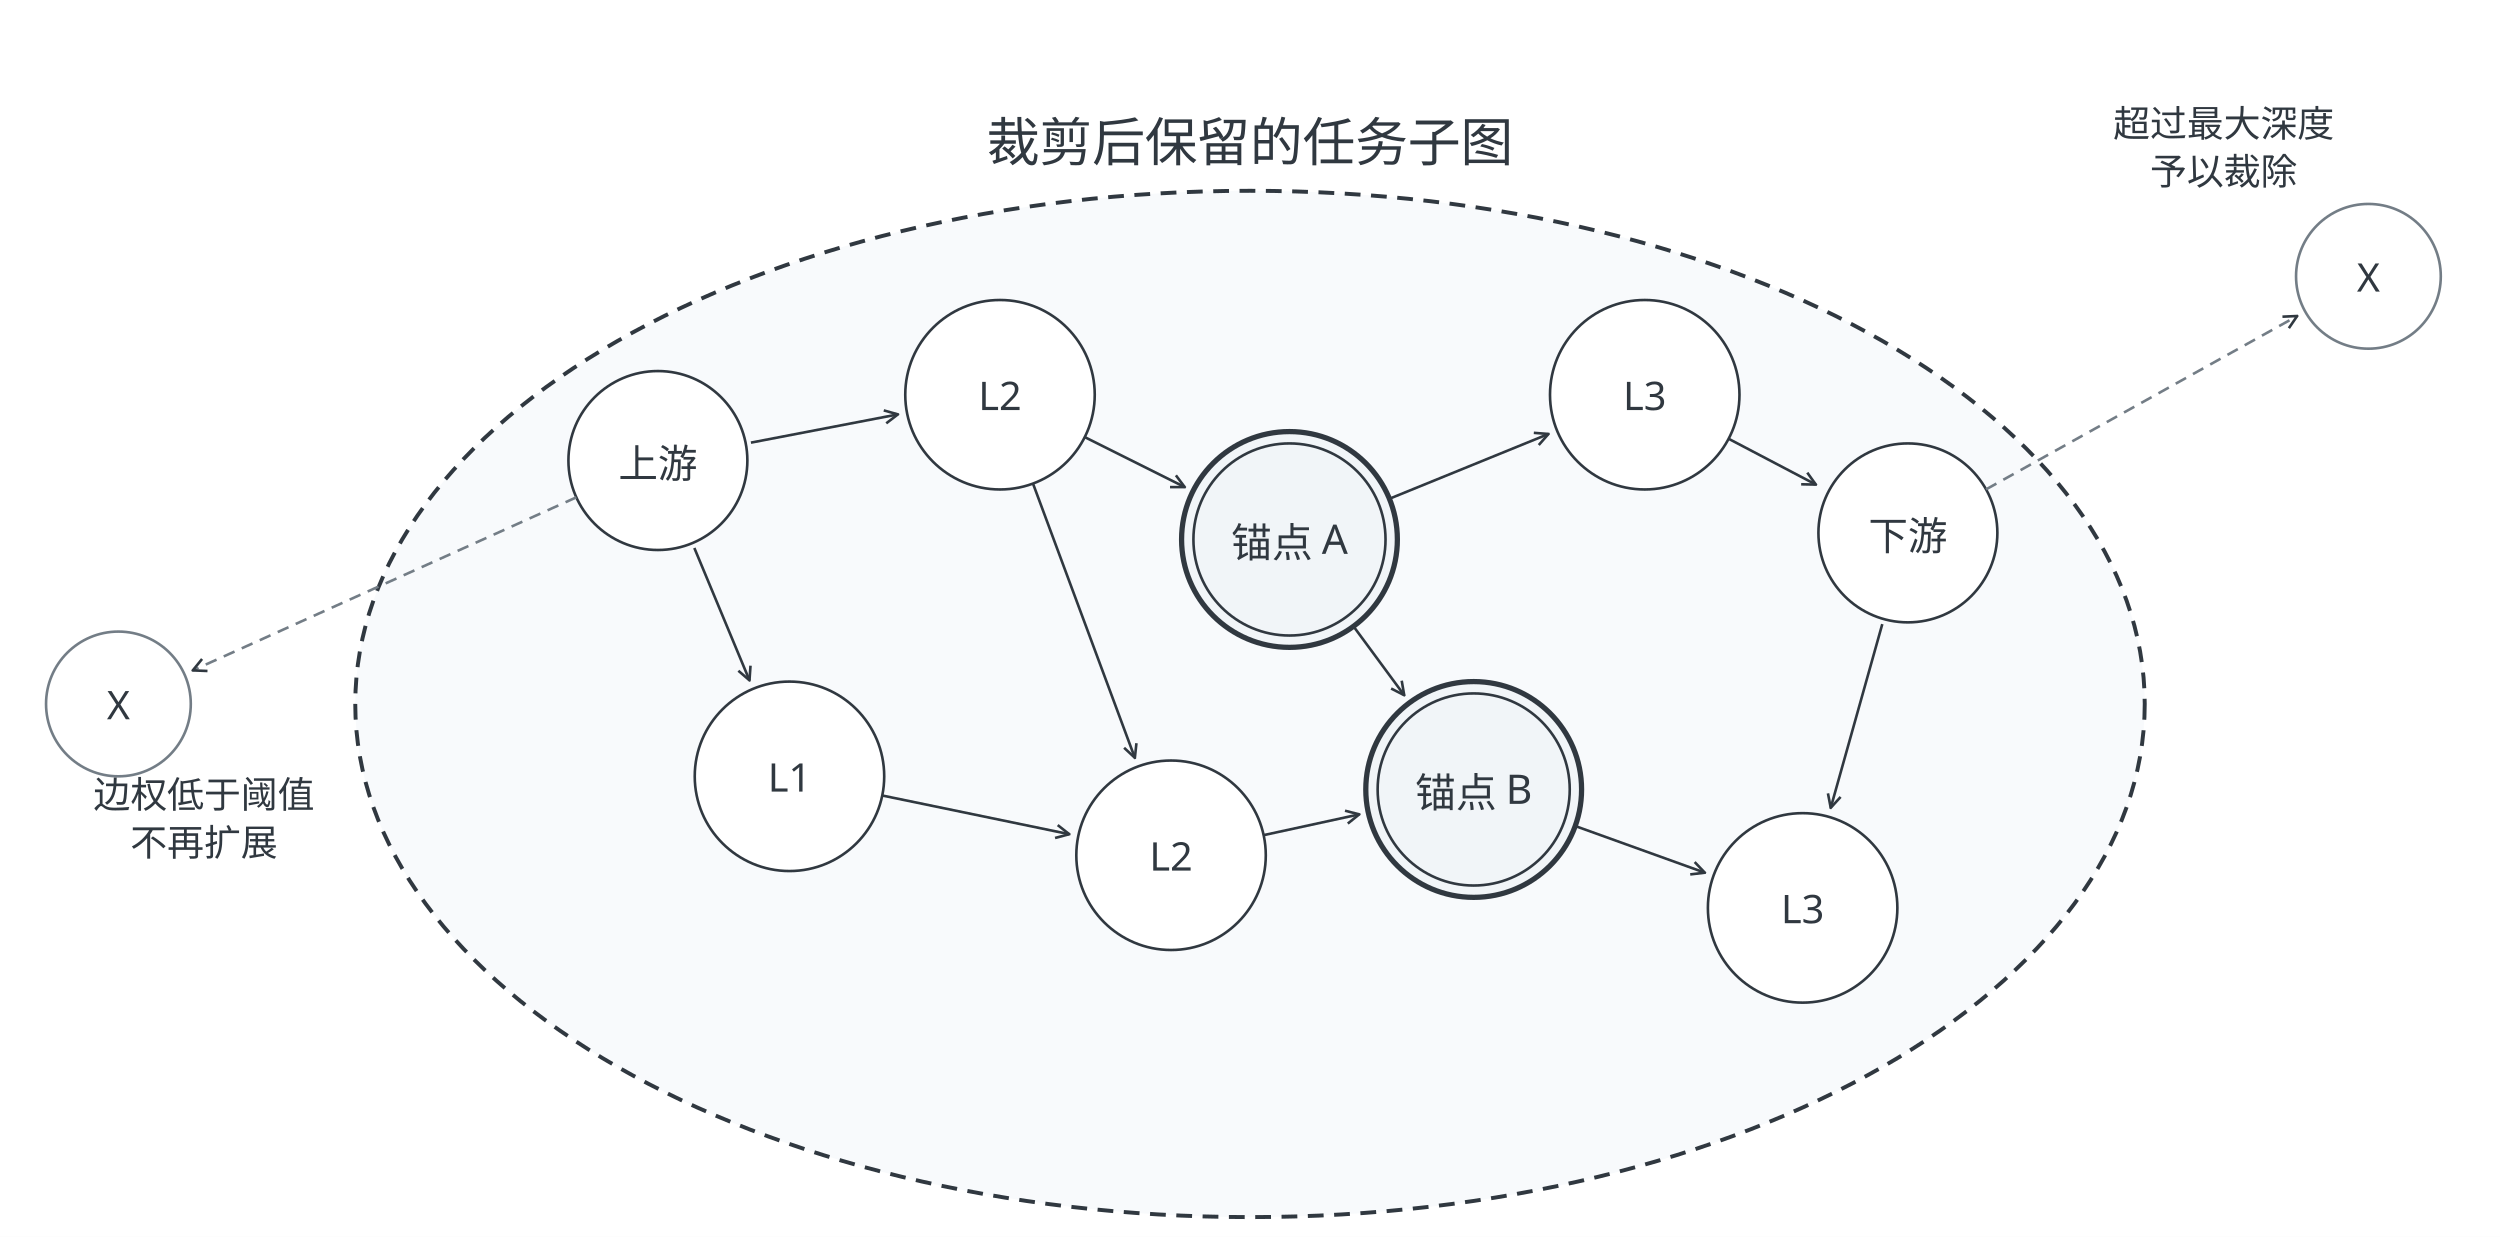
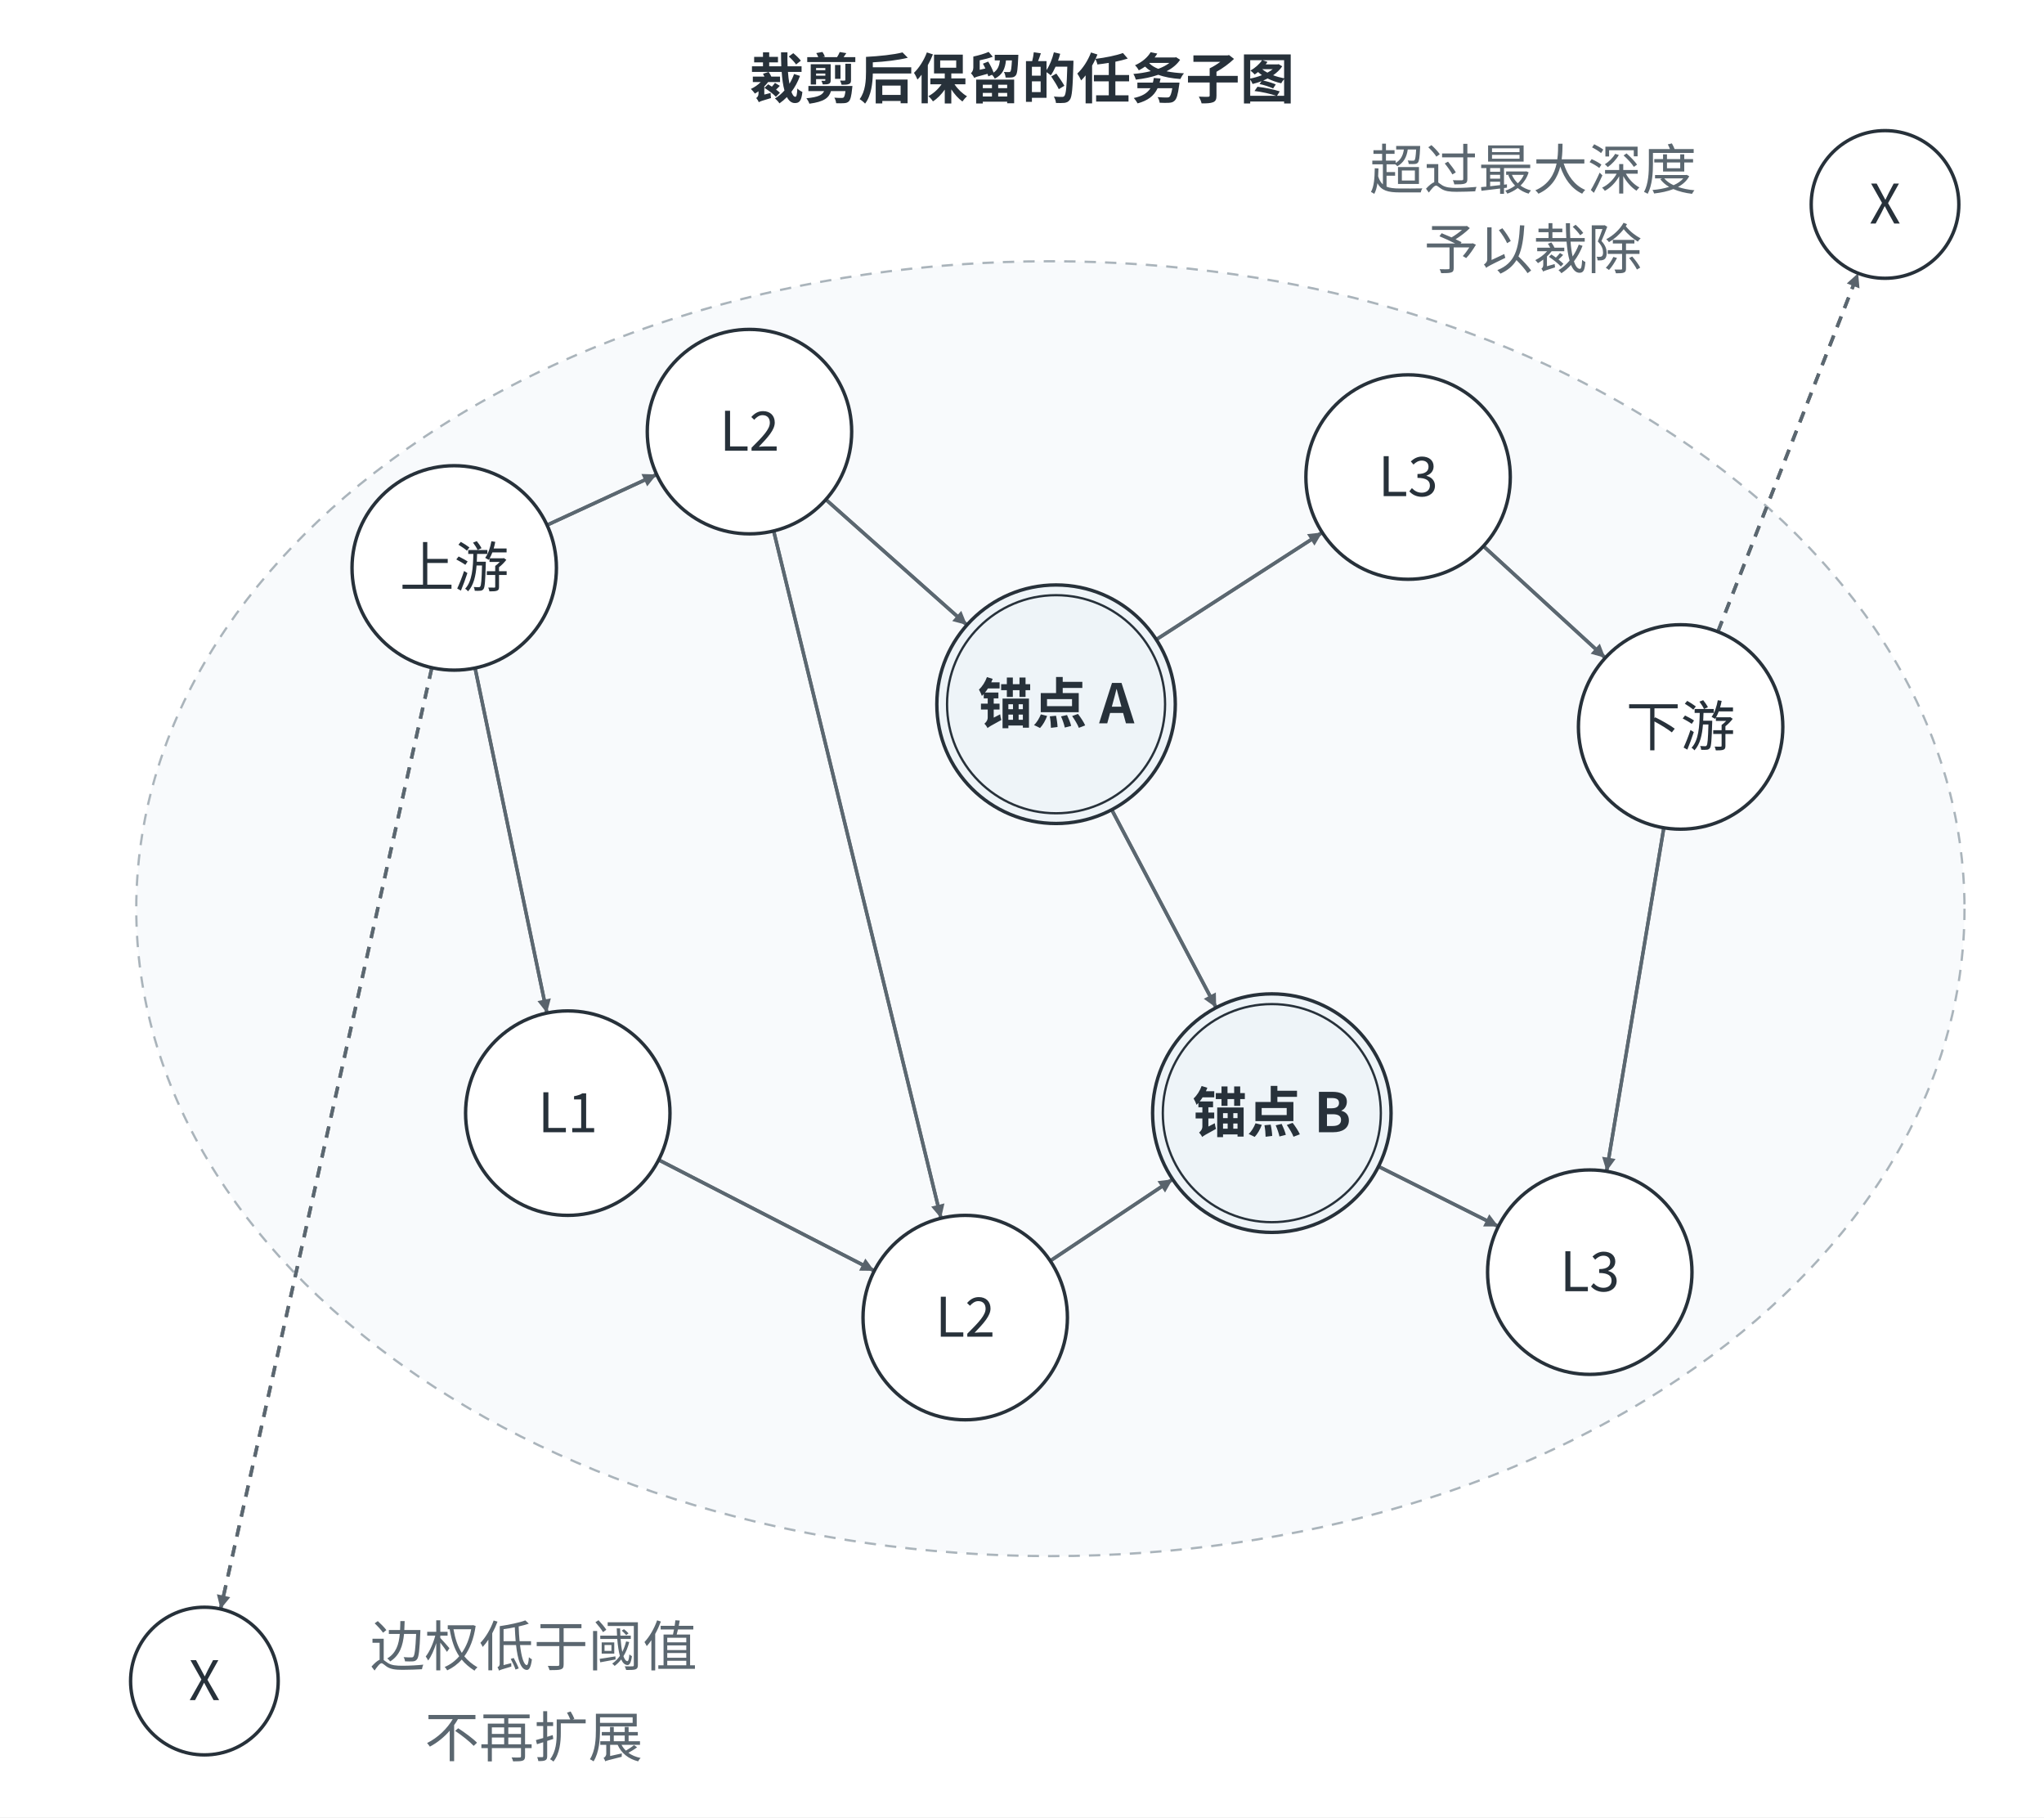
- <svg xmlns="http://www.w3.org/2000/svg" width="1900" height="940" viewBox="0 0 1900 940" role="img">
+ <svg xmlns="http://www.w3.org/2000/svg" width="1800" height="1600" viewBox="0 0 1800 1600">
  <defs>
-     <marker id="arrow" markerWidth="12" markerHeight="12" refX="11" refY="6" orient="auto-start-reverse" markerUnits="userSpaceOnUse">
-       <path d="M0,0 L11,6 L0,12 Z" fill="#303840" />
+     <marker id="arrow-gray" markerWidth="16" markerHeight="16" refX="12" refY="6" orient="auto" markerUnits="userSpaceOnUse">
+       <path d="M0,0 L12,6 L0,12 Z" fill="#59636c" />
    </marker>
-     <marker id="erArrow" markerWidth="20" markerHeight="20" refX="18" refY="10" orient="auto" markerUnits="userSpaceOnUse">
-       <path d="M0,0 L18,10 L0,20 Z" fill="#303840" />
+     <marker id="arrow-blue" markerWidth="16" markerHeight="16" refX="12" refY="6" orient="auto" markerUnits="userSpaceOnUse">
+       <path d="M0,0 L12,6 L0,12 Z" fill="#315f8d" />
    </marker>
-     <marker id="open" markerWidth="12" markerHeight="12" refX="11" refY="6" orient="auto-start-reverse" markerUnits="userSpaceOnUse">
-       <path d="M1,1 L11,6 L1,11" fill="none" stroke="#303840" stroke-width="2" />
+     <marker id="arrow-green" markerWidth="16" markerHeight="16" refX="12" refY="6" orient="auto" markerUnits="userSpaceOnUse">
+       <path d="M0,0 L12,6 L0,12 Z" fill="#5f8178" />
    </marker>
-     <style>text{font-family:'Microsoft YaHei',sans-serif;fill:#303840;font-weight:400} .label{paint-order:stroke;stroke:#fff;stroke-width:9px;stroke-linejoin:round}</style>
+     <marker id="arrow-red" markerWidth="16" markerHeight="16" refX="12" refY="6" orient="auto" markerUnits="userSpaceOnUse">
+       <path d="M0,0 L12,6 L0,12 Z" fill="#a15e50" />
+     </marker>
  </defs>
-   <rect width="1900" height="940" fill="#fff" />
-   <ellipse cx="950" cy="535" rx="680" ry="390" fill="#f8fafc" stroke="#303840" stroke-width="3" stroke-dasharray="12 8" />
-   <text x="950" y="105" font-size="40" font-weight="600" text-anchor="middle" dominant-baseline="central">裁剪后保留的任务子图</text>
-   <polyline points="570.704,336.403 682.421,314.919" fill="none" stroke="#303840" stroke-width="2" marker-end="url(#open)" />
-   <polyline points="824.399,332.199 900.396,370.198" fill="none" stroke="#303840" stroke-width="2" marker-end="url(#open)" />
-   <polyline points="1055.94,379.062 1176.839,329.806" fill="none" stroke="#303840" stroke-width="2" marker-end="url(#open)" />
-   <polyline points="1313.749,333.468 1380.054,368.278" fill="none" stroke="#303840" stroke-width="2" marker-end="url(#open)" />
-   <polyline points="527.692,416.462 569.615,517.077" fill="none" stroke="#303840" stroke-width="2" marker-end="url(#open)" />
-   <polyline points="670.507,604.588 812.638,633.994" fill="none" stroke="#303840" stroke-width="2" marker-end="url(#open)" />
-   <polyline points="960.357,634.705 1033.031,618.906" fill="none" stroke="#303840" stroke-width="2" marker-end="url(#open)" />
-   <polyline points="1197.153,627.775 1295.67,663.241" fill="none" stroke="#303840" stroke-width="2" marker-end="url(#open)" />
-   <polyline points="1028.642,476.015 1067.205,528.35" fill="none" stroke="#303840" stroke-width="2" marker-end="url(#open)" />
-   <polyline points="785.069,367.495 862.493,575.943" fill="none" stroke="#303840" stroke-width="2" marker-end="url(#open)" />
-   <polyline points="1430.542,474.321 1391.35,613.94" fill="none" stroke="#303840" stroke-width="2" marker-end="url(#open)" />
-   <circle cx="500" cy="350" r="68" fill="#fff" stroke="#303840" stroke-width="2" />
-   <text x="500" y="350" font-size="30" font-weight="500" text-anchor="middle" dominant-baseline="central">上游</text>
-   <circle cx="760" cy="300" r="72" fill="#fff" stroke="#303840" stroke-width="2" />
-   <text x="760" y="300" font-size="30" font-weight="500" text-anchor="middle" dominant-baseline="central">L2</text>
-   <circle cx="980" cy="410" r="82" fill="#f1f5f8" stroke="#303840" stroke-width="4" />
-   <circle cx="980" cy="410" r="73" fill="none" stroke="#303840" stroke-width="2" />
-   <text x="980" y="410" font-size="31" font-weight="600" text-anchor="middle" dominant-baseline="central">锚点 A</text>
-   <circle cx="1250" cy="300" r="72" fill="#fff" stroke="#303840" stroke-width="2" />
-   <text x="1250" y="300" font-size="30" font-weight="500" text-anchor="middle" dominant-baseline="central">L3</text>
-   <circle cx="1450" cy="405" r="68" fill="#fff" stroke="#303840" stroke-width="2" />
-   <text x="1450" y="405" font-size="30" font-weight="500" text-anchor="middle" dominant-baseline="central">下游</text>
-   <circle cx="600" cy="590" r="72" fill="#fff" stroke="#303840" stroke-width="2" />
-   <text x="600" y="590" font-size="30" font-weight="500" text-anchor="middle" dominant-baseline="central">L1</text>
-   <circle cx="890" cy="650" r="72" fill="#fff" stroke="#303840" stroke-width="2" />
-   <text x="890" y="650" font-size="30" font-weight="500" text-anchor="middle" dominant-baseline="central">L2</text>
-   <circle cx="1120" cy="600" r="82" fill="#f1f5f8" stroke="#303840" stroke-width="4" />
-   <circle cx="1120" cy="600" r="73" fill="none" stroke="#303840" stroke-width="2" />
-   <text x="1120" y="600" font-size="31" font-weight="600" text-anchor="middle" dominant-baseline="central">锚点 B</text>
-   <circle cx="1370" cy="690" r="72" fill="#fff" stroke="#303840" stroke-width="2" />
-   <text x="1370" y="690" font-size="30" font-weight="500" text-anchor="middle" dominant-baseline="central">L3</text>
-   <polyline points="438.018,377.968 146.513,509.5" fill="none" stroke="#737d86" stroke-width="2" stroke-dasharray="9 6" marker-end="url(#open)" />
-   <circle cx="90" cy="535" r="55" fill="#fff" stroke="#737d86" stroke-width="2" />
-   <text x="90" y="535" font-size="30" font-weight="500" text-anchor="middle" dominant-baseline="central">X</text>
-   <text x="155" y="601.8" font-size="28" font-weight="400" text-anchor="middle" dominant-baseline="central">边权低于阈值</text>
-   <text x="155" y="638.2" font-size="28" font-weight="400" text-anchor="middle" dominant-baseline="central">不再扩展</text>
-   <polyline points="1509.403,371.904 1745.839,240.176" fill="none" stroke="#737d86" stroke-width="2" stroke-dasharray="9 6" marker-end="url(#open)" />
-   <circle cx="1800" cy="210" r="55" fill="#fff" stroke="#737d86" stroke-width="2" />
-   <text x="1800" y="210" font-size="30" font-weight="500" text-anchor="middle" dominant-baseline="central">X</text>
-   <text x="1690" y="91.8" font-size="28" font-weight="400" text-anchor="middle" dominant-baseline="central">超过最大深度</text>
-   <text x="1690" y="128.2" font-size="28" font-weight="400" text-anchor="middle" dominant-baseline="central">予以裁除</text>
+   <rect width="1800" height="1600" fill="#ffffff" />
+   <text x="900" y="70" text-anchor="middle" dominant-baseline="middle" style="font-family:Microsoft YaHei,Noto Sans CJK SC,SimSun,sans-serif;font-size:48px;font-weight:600;fill:#27313a">裁剪后保留的任务子图</text>
+   <ellipse cx="925.0" cy="800.0" rx="805.0" ry="570.0" fill="#f8fafc" stroke="#aab4bb" stroke-width="2" stroke-dasharray="10 8" />
+   <polyline points="481.716,462.285 578.284,417.715" fill="none" stroke="#5b6770" stroke-width="3" stroke-linejoin="round" />
+   <polyline points="481.716,462.285 578.284,417.715" fill="none" stroke="#5b6770" stroke-width="3" stroke-linejoin="round" marker-end="url(#arrow-gray)" />
+   <polyline points="727.267,439.793 851.522,550.242" fill="none" stroke="#5b6770" stroke-width="3" stroke-linejoin="round" />
+   <polyline points="727.267,439.793 851.522,550.242" fill="none" stroke="#5b6770" stroke-width="3" stroke-linejoin="round" marker-end="url(#arrow-gray)" />
+   <polyline points="1018.231,563.077 1164.373,468.791" fill="none" stroke="#5b6770" stroke-width="3" stroke-linejoin="round" />
+   <polyline points="1018.231,563.077 1164.373,468.791" fill="none" stroke="#5b6770" stroke-width="3" stroke-linejoin="round" marker-end="url(#arrow-gray)" />
+   <polyline points="1306.344,480.815 1413.656,579.185" fill="none" stroke="#5b6770" stroke-width="3" stroke-linejoin="round" />
+   <polyline points="1306.344,480.815 1413.656,579.185" fill="none" stroke="#5b6770" stroke-width="3" stroke-linejoin="round" marker-end="url(#arrow-gray)" />
+   <polyline points="418.356,588.108 481.644,891.892" fill="none" stroke="#5b6770" stroke-width="3" stroke-linejoin="round" />
+   <polyline points="418.356,588.108 481.644,891.892" fill="none" stroke="#5b6770" stroke-width="3" stroke-linejoin="round" marker-end="url(#arrow-gray)" />
+   <polyline points="580.036,1021.161 769.964,1118.839" fill="none" stroke="#5b6770" stroke-width="3" stroke-linejoin="round" />
+   <polyline points="580.036,1021.161 769.964,1118.839" fill="none" stroke="#5b6770" stroke-width="3" stroke-linejoin="round" marker-end="url(#arrow-gray)" />
+   <polyline points="924.885,1110.077 1032.635,1038.244" fill="none" stroke="#5b6770" stroke-width="3" stroke-linejoin="round" />
+   <polyline points="924.885,1110.077 1032.635,1038.244" fill="none" stroke="#5b6770" stroke-width="3" stroke-linejoin="round" marker-end="url(#arrow-gray)" />
+   <polyline points="1213.915,1026.957 1319.502,1079.751" fill="none" stroke="#5b6770" stroke-width="3" stroke-linejoin="round" />
+   <polyline points="1213.915,1026.957 1319.502,1079.751" fill="none" stroke="#5b6770" stroke-width="3" stroke-linejoin="round" marker-end="url(#arrow-gray)" />
+   <polyline points="979.01,712.86 1070.99,887.14" fill="none" stroke="#5b6770" stroke-width="3" stroke-linejoin="round" />
+   <polyline points="979.01,712.86 1070.99,887.14" fill="none" stroke="#5b6770" stroke-width="3" stroke-linejoin="round" marker-end="url(#arrow-gray)" />
+   <polyline points="681.3,467.443 828.7,1072.557" fill="none" stroke="#5b6770" stroke-width="3" stroke-linejoin="round" />
+   <polyline points="681.3,467.443 828.7,1072.557" fill="none" stroke="#5b6770" stroke-width="3" stroke-linejoin="round" marker-end="url(#arrow-gray)" />
+   <polyline points="1465.204,728.775 1414.796,1031.225" fill="none" stroke="#5b6770" stroke-width="3" stroke-linejoin="round" />
+   <polyline points="1465.204,728.775 1414.796,1031.225" fill="none" stroke="#5b6770" stroke-width="3" stroke-linejoin="round" marker-end="url(#arrow-gray)" />
+   <polyline points="380.287,587.814 194.237,1416.578" fill="none" stroke="#5b6770" stroke-width="3" stroke-linejoin="round" stroke-dasharray="10 8" />
+   <polyline points="380.287,587.814 194.237,1416.578" fill="none" stroke="#5b6770" stroke-width="3" stroke-linejoin="round" stroke-dasharray="10 8" marker-end="url(#arrow-gray)" />
+   <polyline points="1512.796,556.188 1636.314,240.531" fill="none" stroke="#5b6770" stroke-width="3" stroke-linejoin="round" stroke-dasharray="10 8" />
+   <polyline points="1512.796,556.188 1636.314,240.531" fill="none" stroke="#5b6770" stroke-width="3" stroke-linejoin="round" stroke-dasharray="10 8" marker-end="url(#arrow-gray)" />
+   <ellipse cx="400.0" cy="500.0" rx="90.0" ry="90.0" fill="#ffffff" stroke="#27313a" stroke-width="3" />
+   <text x="400" y="500" text-anchor="middle" dominant-baseline="middle" style="font-family:Microsoft YaHei,Noto Sans CJK SC,SimSun,sans-serif;font-size:48px;fill:#27313a">上游</text>
+   <ellipse cx="660.0" cy="380.0" rx="90.0" ry="90.0" fill="#ffffff" stroke="#27313a" stroke-width="3" />
+   <text x="660" y="380" text-anchor="middle" dominant-baseline="middle" style="font-family:Microsoft YaHei,Noto Sans CJK SC,SimSun,sans-serif;font-size:48px;fill:#27313a">L2</text>
+   <ellipse cx="930.0" cy="620.0" rx="105.0" ry="105.0" fill="#eef4f8" stroke="#27313a" stroke-width="3" />
+   <ellipse cx="930.0" cy="620.0" rx="96.0" ry="96.0" fill="#eef4f8" stroke="#27313a" stroke-width="2" />
+   <text x="930" y="620" text-anchor="middle" dominant-baseline="middle" style="font-family:Microsoft YaHei,Noto Sans CJK SC,SimSun,sans-serif;font-size:48px;font-weight:600;fill:#27313a">锚点 A</text>
+   <ellipse cx="1240.0" cy="420.0" rx="90.0" ry="90.0" fill="#ffffff" stroke="#27313a" stroke-width="3" />
+   <text x="1240" y="420" text-anchor="middle" dominant-baseline="middle" style="font-family:Microsoft YaHei,Noto Sans CJK SC,SimSun,sans-serif;font-size:48px;fill:#27313a">L3</text>
+   <ellipse cx="1480.0" cy="640.0" rx="90.0" ry="90.0" fill="#ffffff" stroke="#27313a" stroke-width="3" />
+   <text x="1480" y="640" text-anchor="middle" dominant-baseline="middle" style="font-family:Microsoft YaHei,Noto Sans CJK SC,SimSun,sans-serif;font-size:48px;fill:#27313a">下游</text>
+   <ellipse cx="500.0" cy="980.0" rx="90.0" ry="90.0" fill="#ffffff" stroke="#27313a" stroke-width="3" />
+   <text x="500" y="980" text-anchor="middle" dominant-baseline="middle" style="font-family:Microsoft YaHei,Noto Sans CJK SC,SimSun,sans-serif;font-size:48px;fill:#27313a">L1</text>
+   <ellipse cx="850.0" cy="1160.0" rx="90.0" ry="90.0" fill="#ffffff" stroke="#27313a" stroke-width="3" />
+   <text x="850" y="1160" text-anchor="middle" dominant-baseline="middle" style="font-family:Microsoft YaHei,Noto Sans CJK SC,SimSun,sans-serif;font-size:48px;fill:#27313a">L2</text>
+   <ellipse cx="1120.0" cy="980.0" rx="105.0" ry="105.0" fill="#eef4f8" stroke="#27313a" stroke-width="3" />
+   <ellipse cx="1120.0" cy="980.0" rx="96.0" ry="96.0" fill="#eef4f8" stroke="#27313a" stroke-width="2" />
+   <text x="1120" y="980" text-anchor="middle" dominant-baseline="middle" style="font-family:Microsoft YaHei,Noto Sans CJK SC,SimSun,sans-serif;font-size:48px;font-weight:600;fill:#27313a">锚点 B</text>
+   <ellipse cx="1400.0" cy="1120.0" rx="90.0" ry="90.0" fill="#ffffff" stroke="#27313a" stroke-width="3" />
+   <text x="1400" y="1120" text-anchor="middle" dominant-baseline="middle" style="font-family:Microsoft YaHei,Noto Sans CJK SC,SimSun,sans-serif;font-size:48px;fill:#27313a">L3</text>
+   <ellipse cx="180.0" cy="1480.0" rx="65.0" ry="65.0" fill="#ffffff" stroke="#27313a" stroke-width="3" />
+   <text x="180" y="1480" text-anchor="middle" dominant-baseline="middle" style="font-family:Microsoft YaHei,Noto Sans CJK SC,SimSun,sans-serif;font-size:48px;fill:#27313a">X</text>
+   <ellipse cx="1660.0" cy="180.0" rx="65.0" ry="65.0" fill="#ffffff" stroke="#27313a" stroke-width="3" />
+   <text x="1660" y="180" text-anchor="middle" dominant-baseline="middle" style="font-family:Microsoft YaHei,Noto Sans CJK SC,SimSun,sans-serif;font-size:48px;fill:#27313a">X</text>
+   <text x="470" y="1450" text-anchor="middle" dominant-baseline="middle" style="font-family:Microsoft YaHei,Noto Sans CJK SC,SimSun,sans-serif;font-size:48px;fill:#5b6770">边权低于阈值</text>
+   <text x="470" y="1530" text-anchor="middle" dominant-baseline="middle" style="font-family:Microsoft YaHei,Noto Sans CJK SC,SimSun,sans-serif;font-size:48px;fill:#5b6770">不再扩展</text>
+   <text x="1350" y="150" text-anchor="middle" dominant-baseline="middle" style="font-family:Microsoft YaHei,Noto Sans CJK SC,SimSun,sans-serif;font-size:48px;fill:#5b6770">超过最大深度</text>
+   <text x="1350" y="220" text-anchor="middle" dominant-baseline="middle" style="font-family:Microsoft YaHei,Noto Sans CJK SC,SimSun,sans-serif;font-size:48px;fill:#5b6770">予以裁除</text>
</svg>
